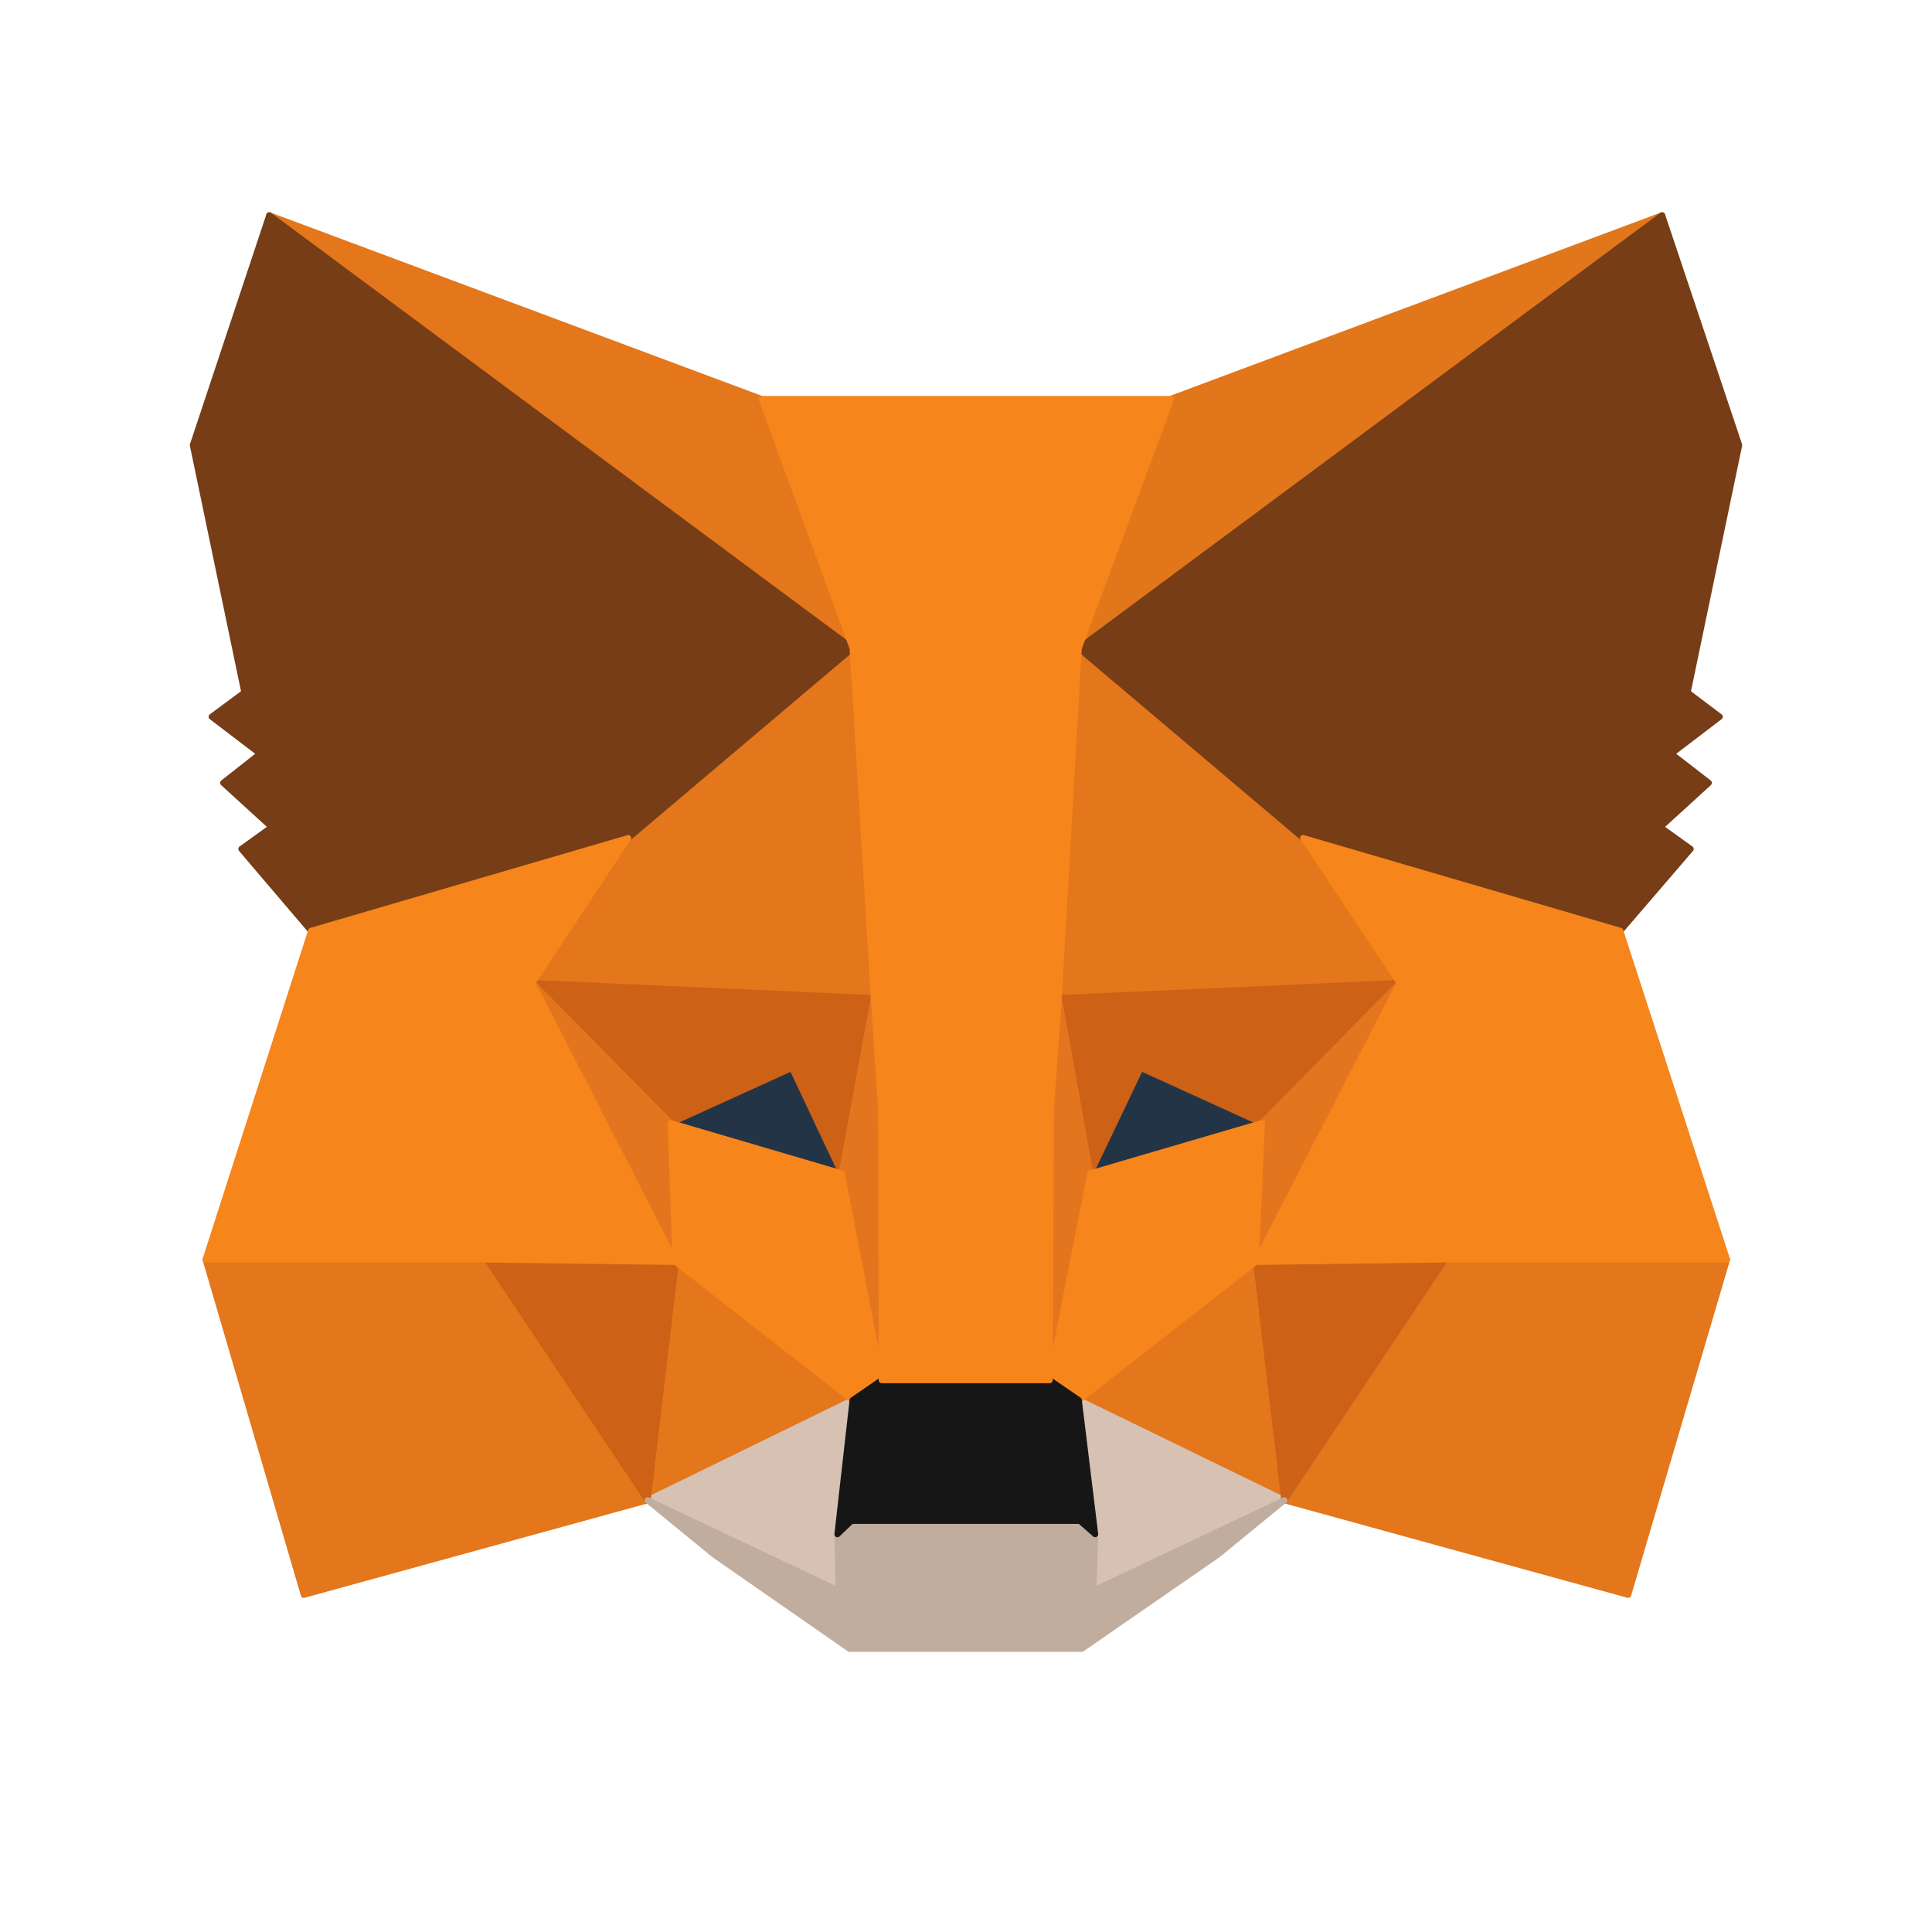
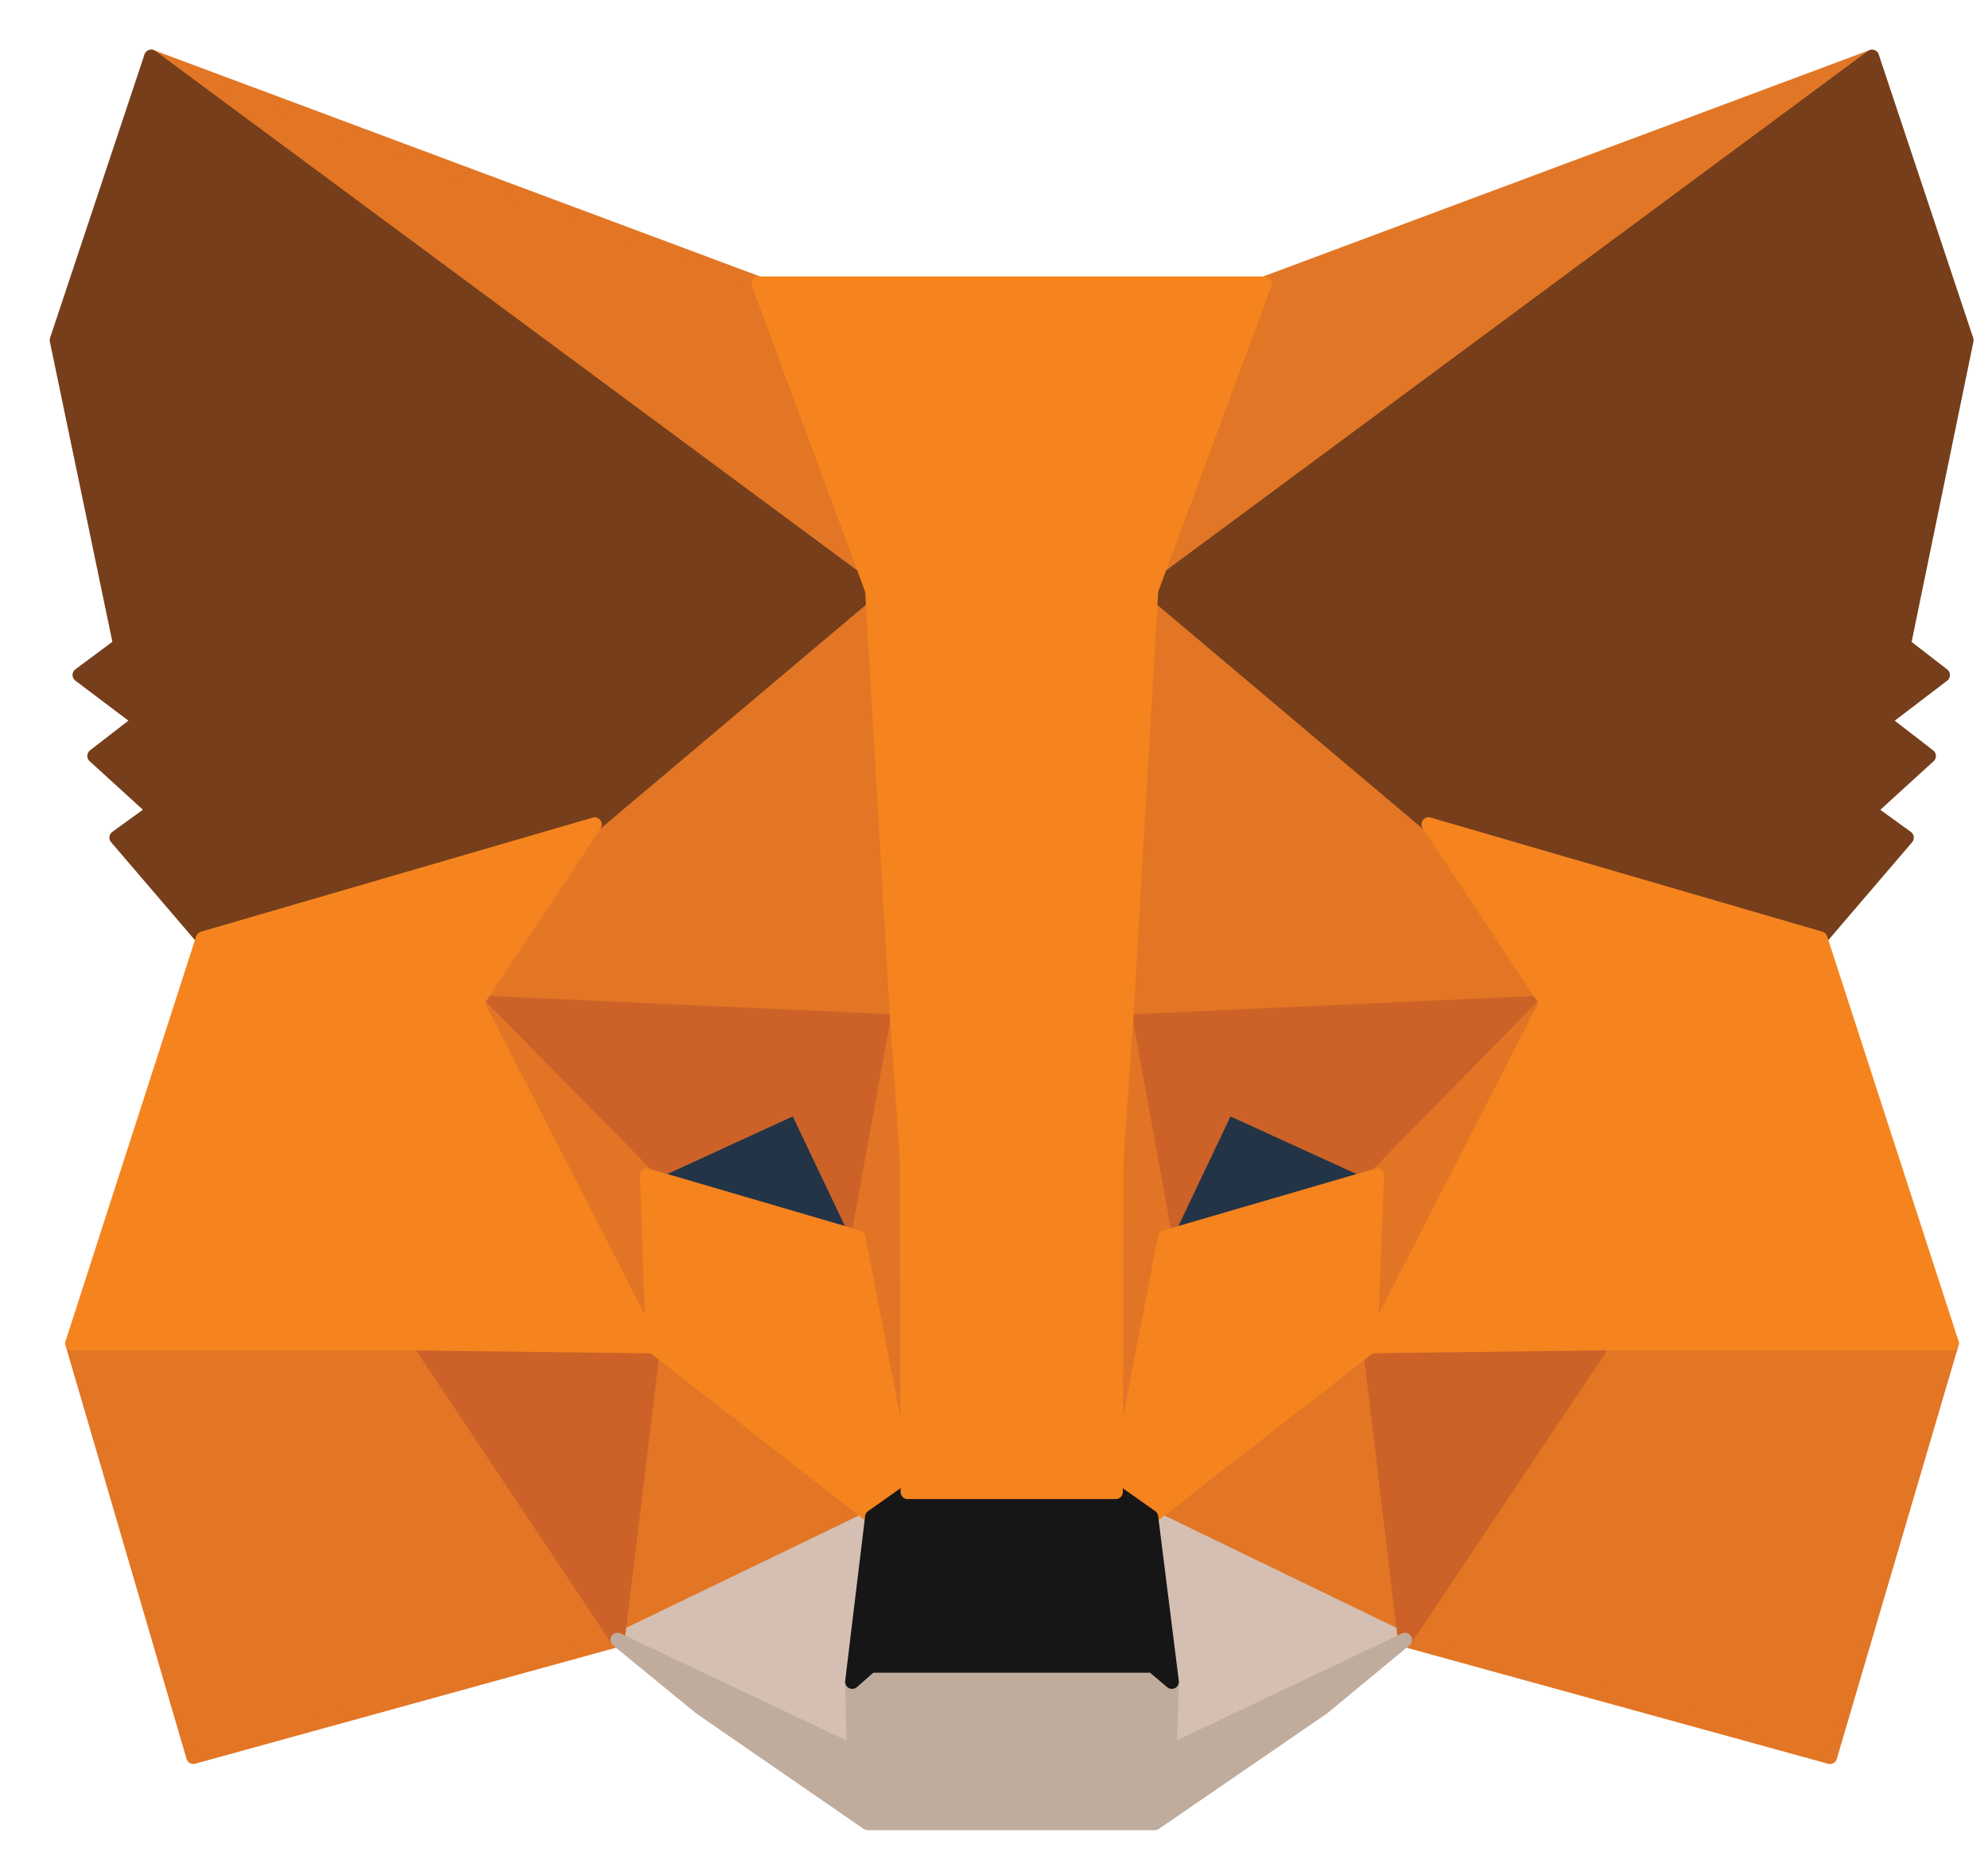
- <svg xmlns="http://www.w3.org/2000/svg" xml:space="preserve" id="Layer_1" x="0" y="0" version="1.1" viewBox="0 0 318.6 318.6">
-   <style>
-     .st1,.st6{fill:#e4761b;stroke:#e4761b;stroke-linecap:round;stroke-linejoin:round}.st6{fill:#f6851b;stroke:#f6851b}
-   </style>
-   <path fill="#e2761b" stroke="#e2761b" stroke-linecap="round" stroke-linejoin="round" d="m274.1 35.5-99.5 73.9L193 65.8z" />
-   <path d="m44.4 35.5 98.7 74.6-17.5-44.3zm193.9 171.3-26.5 40.6 56.7 15.6 16.3-55.3zm-204.4.9L50.1 263l56.7-15.6-26.5-40.6z" class="st1" />
-   <path d="m103.6 138.2-15.8 23.9 56.3 2.5-2-60.5zm111.3 0-39-34.8-1.3 61.2 56.2-2.5zM106.8 247.4l33.8-16.5-29.2-22.8zm71.1-16.5 33.9 16.5-4.7-39.3z" class="st1" />
-   <path fill="#d7c1b3" stroke="#d7c1b3" stroke-linecap="round" stroke-linejoin="round" d="m211.8 247.4-33.9-16.5 2.7 22.1-.3 9.3zm-105 0 31.5 14.9-.2-9.3 2.5-22.1z" />
-   <path fill="#233447" stroke="#233447" stroke-linecap="round" stroke-linejoin="round" d="m138.8 193.5-28.2-8.3 19.9-9.1zm40.9 0 8.3-17.4 20 9.1z" />
-   <path fill="#cd6116" stroke="#cd6116" stroke-linecap="round" stroke-linejoin="round" d="m106.8 247.4 4.8-40.6-31.3.9zM207 206.8l4.8 40.6 26.5-39.7zm23.8-44.7-56.2 2.5 5.2 28.9 8.3-17.4 20 9.1zm-120.2 23.1 20-9.1 8.2 17.4 5.3-28.9-56.3-2.5z" />
-   <path fill="#e4751f" stroke="#e4751f" stroke-linecap="round" stroke-linejoin="round" d="m87.8 162.1 23.6 46-.8-22.9zm120.3 23.1-1 22.9 23.7-46zm-64-20.6-5.3 28.9 6.6 34.1 1.5-44.9zm30.5 0-2.7 18 1.2 45 6.7-34.1z" />
-   <path d="m179.8 193.5-6.7 34.1 4.8 3.3 29.2-22.8 1-22.9zm-69.2-8.3.8 22.9 29.2 22.8 4.8-3.3-6.6-34.1z" class="st6" />
-   <path fill="#c0ad9e" stroke="#c0ad9e" stroke-linecap="round" stroke-linejoin="round" d="m180.3 262.3.3-9.3-2.5-2.2h-37.7l-2.3 2.2.2 9.3-31.5-14.9 11 9 22.3 15.5h38.3l22.4-15.5 11-9z" />
-   <path fill="#161616" stroke="#161616" stroke-linecap="round" stroke-linejoin="round" d="m177.9 230.9-4.8-3.3h-27.7l-4.8 3.3-2.5 22.1 2.3-2.2h37.7l2.5 2.2z" />
-   <path fill="#763d16" stroke="#763d16" stroke-linecap="round" stroke-linejoin="round" d="m278.3 114.2 8.5-40.8-12.7-37.9-96.2 71.4 37 31.3 52.3 15.3 11.6-13.5-5-3.6 8-7.3-6.2-4.8 8-6.1zM31.8 73.4l8.5 40.8-5.4 4 8 6.1-6.1 4.8 8 7.3-5 3.6 11.5 13.5 52.3-15.3 37-31.3-96.2-71.4z" />
-   <path d="m267.2 153.5-52.3-15.3 15.9 23.9-23.7 46 31.2-.4h46.5zm-163.6-15.3-52.3 15.3-17.4 54.2h46.4l31.1.4-23.6-46zm71 26.4 3.3-57.7 15.2-41.1h-67.5l15 41.1 3.5 57.7 1.2 18.2.1 44.8h27.7l.2-44.8z" class="st6" />
+ <svg xmlns="http://www.w3.org/2000/svg" fill="none" height="33" viewBox="0 0 35 33" width="35">
+   <g stroke-linecap="round" stroke-linejoin="round" stroke-width=".25">
+     <path d="m32.958 1-13.134 9.718 2.442-5.727z" fill="#e17726" stroke="#e17726" />
+     <g fill="#e27625" stroke="#e27625">
+       <path d="m2.663 1 13.017 9.809-2.325-5.818z" />
+       <path d="m28.23 23.534-3.495 5.339 7.483 2.06 2.144-7.282z" />
+       <path d="m1.273 23.65 2.131 7.282 7.47-2.06-3.482-5.339z" />
+       <path d="m10.471 14.515-2.079 3.136 7.405.337-.247-7.969z" />
+       <path d="m25.151 14.515-5.157-4.587-.169 8.06 7.405-.337z" />
+       <path d="m10.873 28.872 4.482-2.164-3.858-3.006z" />
+       <path d="m20.266 26.708 4.469 2.164-.611-5.17z" />
+     </g>
+     <path d="m24.735 28.872-4.469-2.164.364 2.902-.039 1.231z" fill="#d5bfb2" stroke="#d5bfb2" />
+     <path d="m10.873 28.872 4.157 1.97-.026-1.231.351-2.902z" fill="#d5bfb2" stroke="#d5bfb2" />
+     <path d="m15.108 21.784-3.716-1.088 2.624-1.205z" fill="#233447" stroke="#233447" />
+     <path d="m20.513 21.784 1.091-2.293 2.637 1.205z" fill="#233447" stroke="#233447" />
+     <path d="m10.873 28.872.649-5.339-4.131.117z" fill="#cc6228" stroke="#cc6228" />
+     <path d="m24.098 23.534.637 5.339 3.495-5.222z" fill="#cc6228" stroke="#cc6228" />
+     <path d="m27.229 17.651-7.405.337.689 3.797 1.091-2.293 2.637 1.205z" fill="#cc6228" stroke="#cc6228" />
+     <path d="m11.393 20.696 2.624-1.205 1.091 2.293.689-3.797-7.405-.337z" fill="#cc6228" stroke="#cc6228" />
+     <path d="m8.392 17.651 3.105 6.051-.104-3.006z" fill="#e27525" stroke="#e27525" />
+     <path d="m24.241 20.696-.117 3.006 3.105-6.051z" fill="#e27525" stroke="#e27525" />
+     <path d="m15.797 17.988-.689 3.797.87 4.483.195-5.909z" fill="#e27525" stroke="#e27525" />
+     <path d="m19.824 17.988-.364 2.358.182 5.922.87-4.483z" fill="#e27525" stroke="#e27525" />
+     <path d="m20.513 21.784-.87 4.483.624.441 3.858-3.006.117-3.006z" fill="#f5841f" stroke="#f5841f" />
+     <path d="m11.393 20.696.104 3.006 3.858 3.006.624-.441-.87-4.483z" fill="#f5841f" stroke="#f5841f" />
+     <path d="m20.591 30.842.039-1.231-.338-.285h-4.963l-.325.285.026 1.231-4.157-1.97 1.455 1.192 2.949 2.034h5.054l2.962-2.034 1.442-1.192z" fill="#c0ac9d" stroke="#c0ac9d" />
+     <path d="m20.266 26.708-.624-.441h-3.663l-.624.441-.351 2.902.325-.285h4.963l.338.285z" fill="#161616" stroke="#161616" />
+     <path d="m33.517 11.353 1.104-5.364-1.663-4.989-12.692 9.394 4.885 4.12 6.898 2.009 1.52-1.775-.663-.479 1.052-.959-.805-.622 1.052-.803z" fill="#763e1a" stroke="#763e1a" />
+     <path d="m1 5.989 1.117 5.364-.715.531 1.065.803-.805.622 1.052.959-.663.479 1.52 1.775 6.898-2.009 4.885-4.12-12.692-9.394z" fill="#763e1a" stroke="#763e1a" />
+     <path d="m32.049 16.523-6.898-2.009 2.079 3.136-3.105 6.051 4.105-.052h6.132z" fill="#f5841f" stroke="#f5841f" />
+     <path d="m10.47 14.515-6.898 2.009-2.299 7.127h6.119l4.105.052-3.105-6.051z" fill="#f5841f" stroke="#f5841f" />
+     <path d="m19.824 17.988.442-7.593 2.001-5.403h-8.912l2.001 5.403.442 7.593.169 2.384.013 5.896h3.663l.013-5.896z" fill="#f5841f" stroke="#f5841f" />
+   </g>
</svg>
